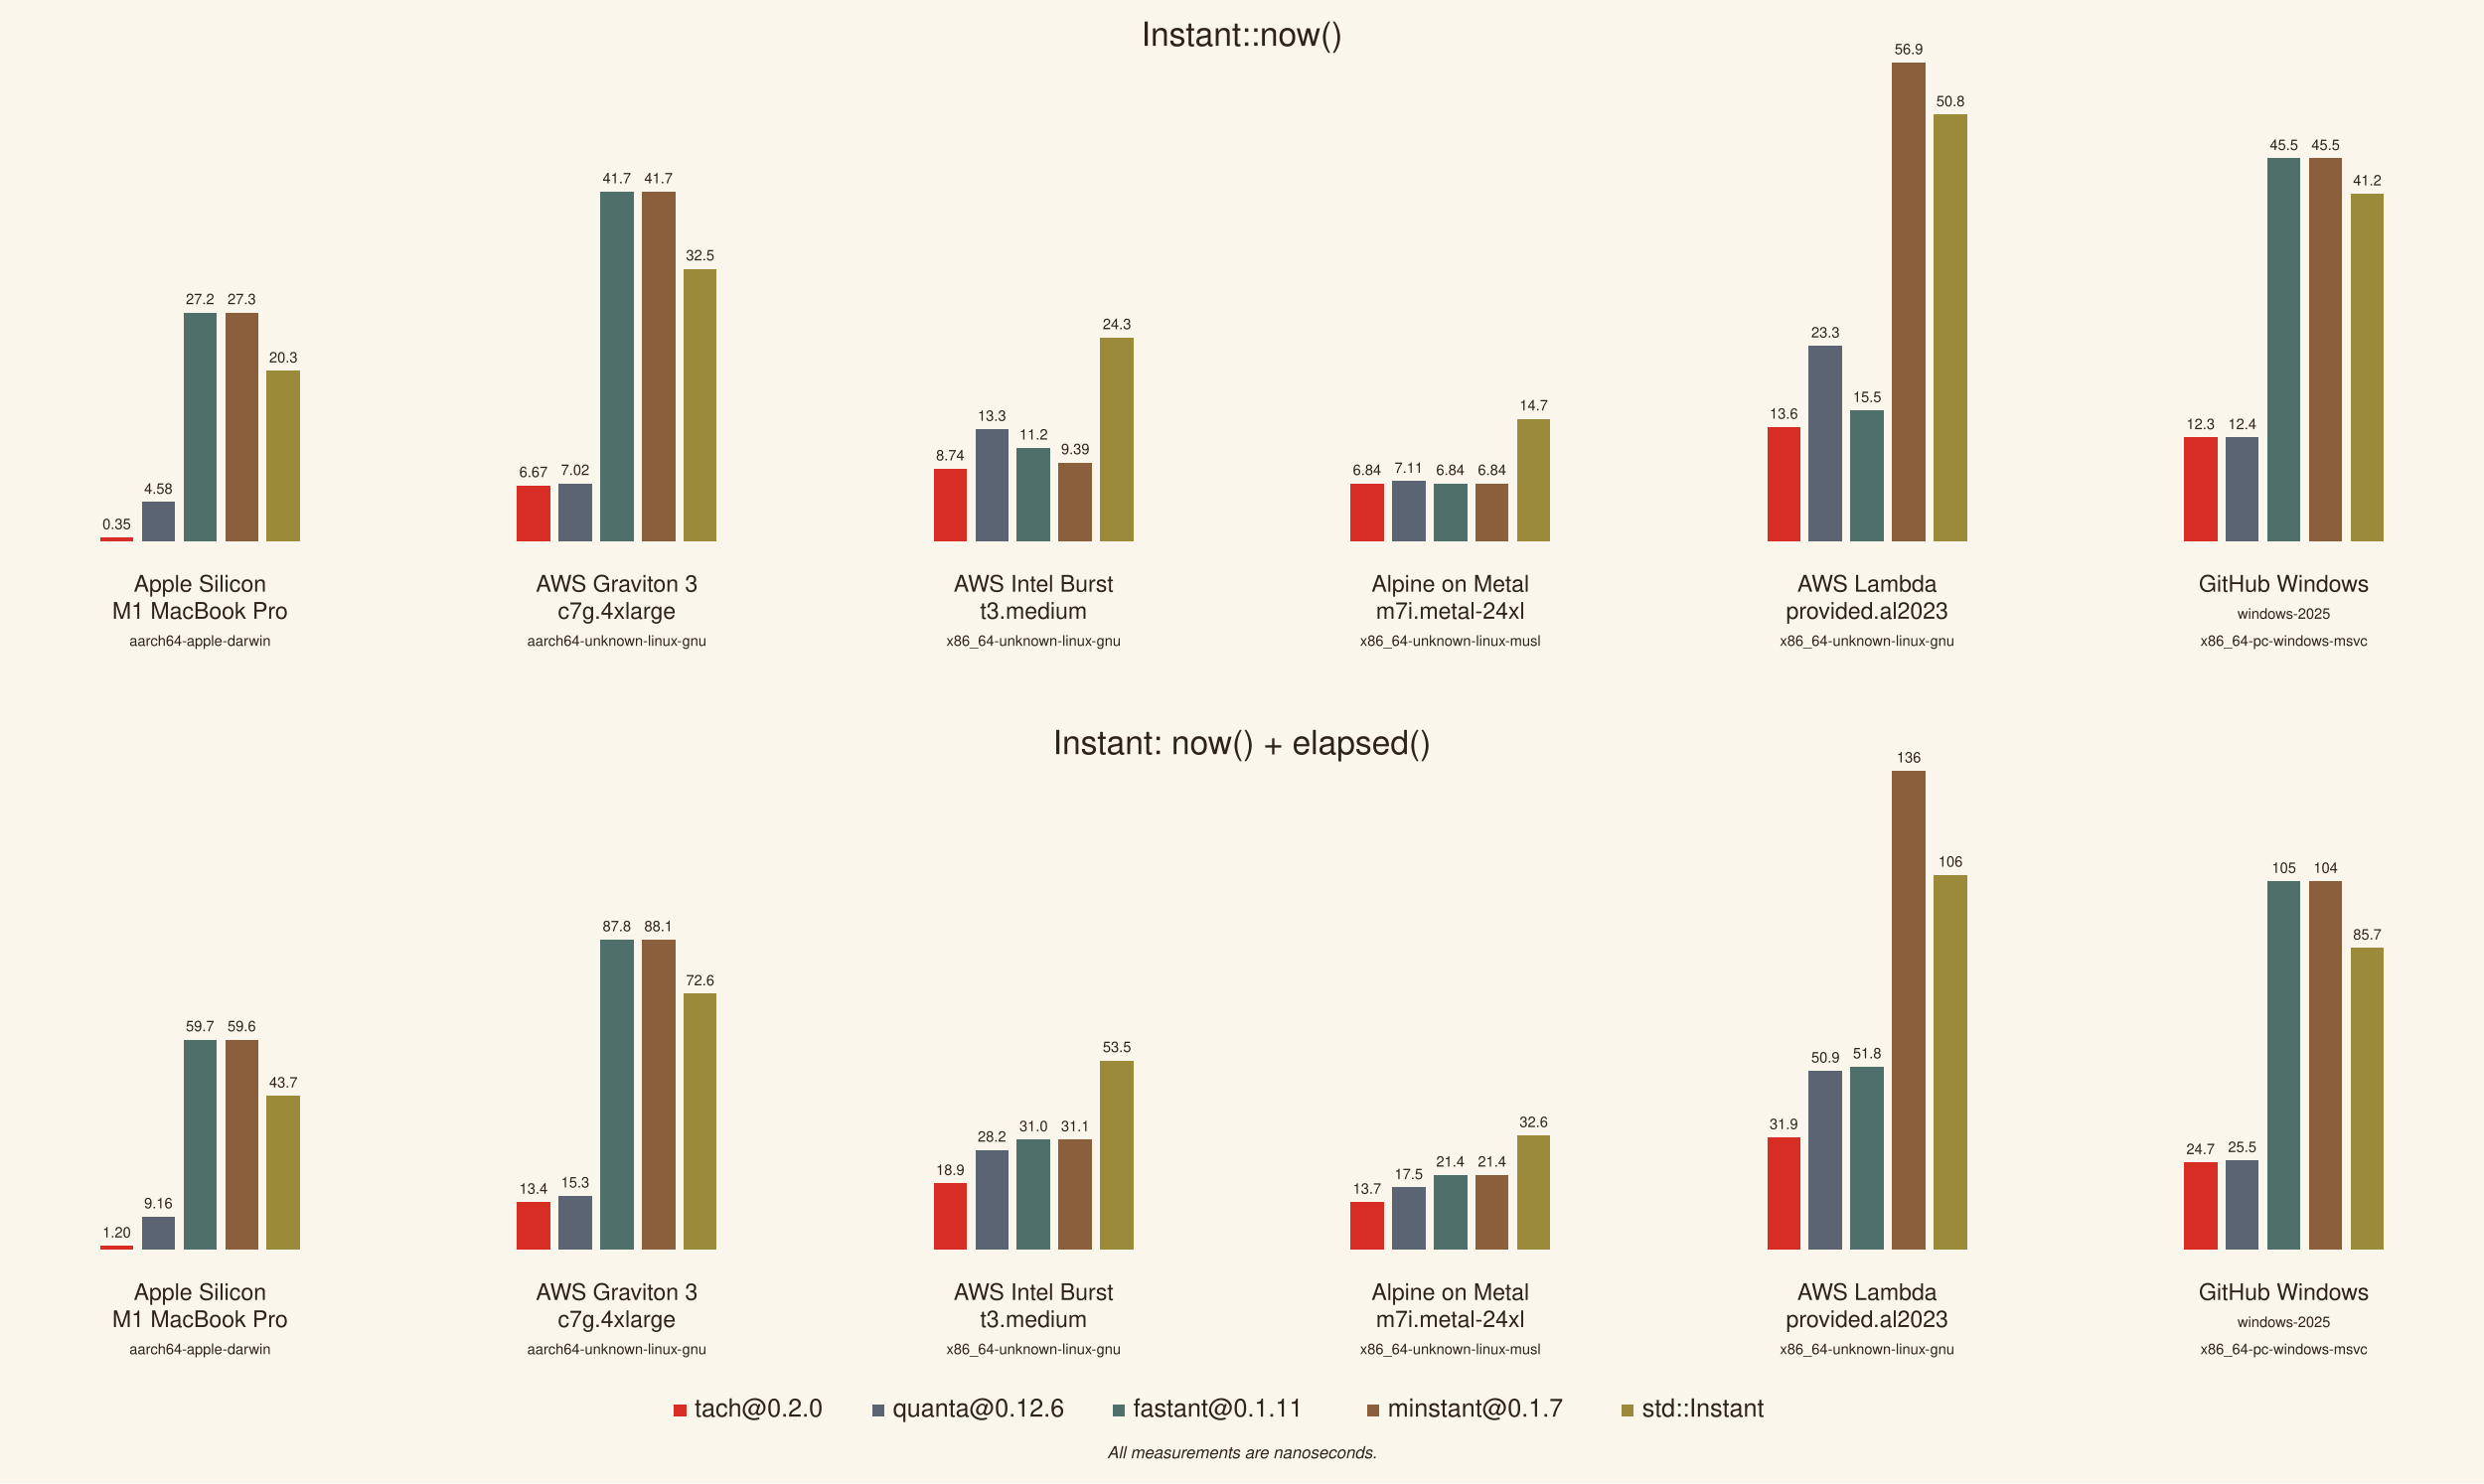
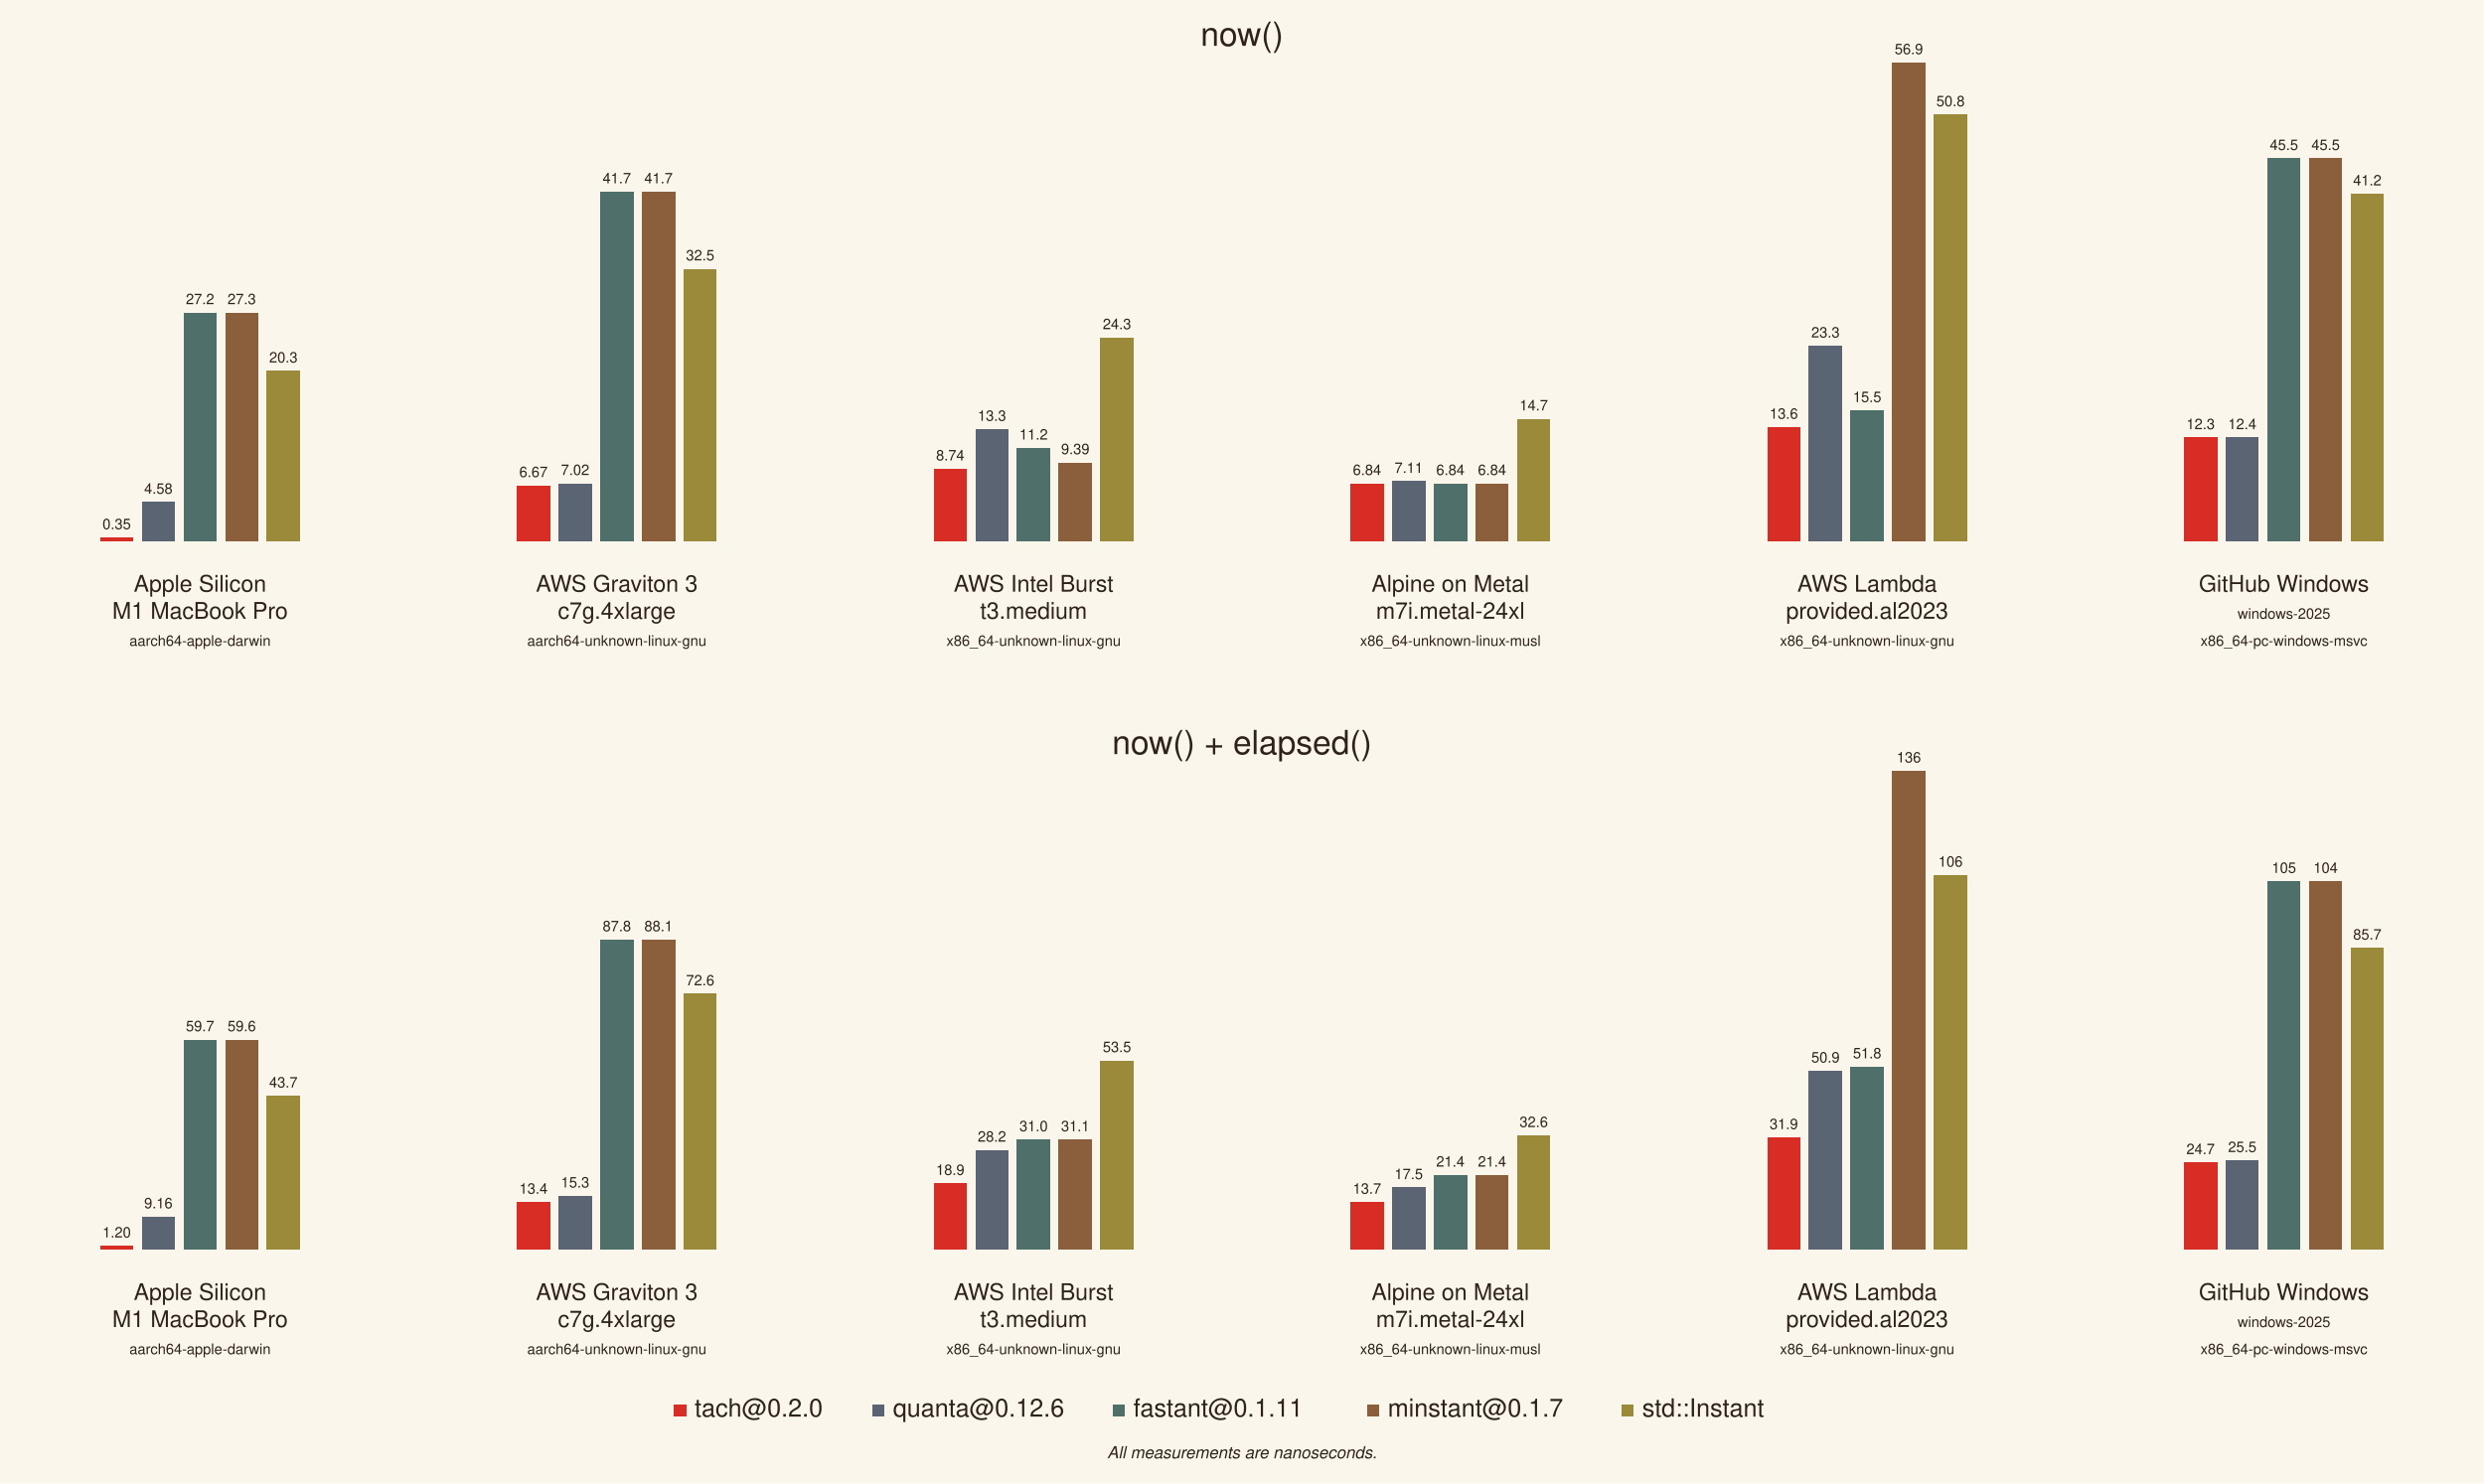
<svg xmlns="http://www.w3.org/2000/svg" width="1192" height="712" viewBox="0 0 1192 712">
  <rect width="1192" height="712" fill="#FBF6EC" />
  <g shape-rendering="crispEdges">
-     <text x="596" y="22" text-anchor="middle" font-family="Avenir Next, Helvetica, Arial, sans-serif" font-size="16" fill="#2E231B">Instant::now()</text>
+     <text x="596" y="22" text-anchor="middle" font-family="Avenir Next, Helvetica, Arial, sans-serif" font-size="16" fill="#2E231B">now()</text>
    <rect x="48" y="258" width="16" height="2" fill="#D72D24" />
    <text x="56" y="254" text-anchor="middle" font-family="Avenir Next, Helvetica, Arial, sans-serif" font-size="7" fill="#2E231B">0.35</text>
    <rect x="68" y="241" width="16" height="19" fill="#5B6472" />
    <text x="76" y="237" text-anchor="middle" font-family="Avenir Next, Helvetica, Arial, sans-serif" font-size="7" fill="#2E231B">4.58</text>
    <rect x="88" y="150" width="16" height="110" fill="#4F6F6A" />
    <text x="96" y="146" text-anchor="middle" font-family="Avenir Next, Helvetica, Arial, sans-serif" font-size="7" fill="#2E231B">27.2</text>
    <rect x="108" y="150" width="16" height="110" fill="#8B5E3C" />
    <text x="116" y="146" text-anchor="middle" font-family="Avenir Next, Helvetica, Arial, sans-serif" font-size="7" fill="#2E231B">27.3</text>
    <rect x="128" y="178" width="16" height="82" fill="#9A8A3A" />
    <text x="136" y="174" text-anchor="middle" font-family="Avenir Next, Helvetica, Arial, sans-serif" font-size="7" fill="#2E231B">20.3</text>
    <text x="96" y="284" text-anchor="middle" font-family="Avenir Next, Helvetica, Arial, sans-serif" font-size="11" fill="#2E231B">Apple Silicon</text>
    <text x="96" y="297" text-anchor="middle" font-family="Avenir Next, Helvetica, Arial, sans-serif" font-size="11" fill="#2E231B">M1 MacBook Pro</text>
    <text x="96" y="310" text-anchor="middle" font-family="Avenir Next, Helvetica, Arial, sans-serif" font-size="7" fill="#2E231B">aarch64-apple-darwin</text>
    <rect x="248" y="233" width="16" height="27" fill="#D72D24" />
    <text x="256" y="229" text-anchor="middle" font-family="Avenir Next, Helvetica, Arial, sans-serif" font-size="7" fill="#2E231B">6.67</text>
    <rect x="268" y="232" width="16" height="28" fill="#5B6472" />
    <text x="276" y="228" text-anchor="middle" font-family="Avenir Next, Helvetica, Arial, sans-serif" font-size="7" fill="#2E231B">7.02</text>
    <rect x="288" y="92" width="16" height="168" fill="#4F6F6A" />
    <text x="296" y="88" text-anchor="middle" font-family="Avenir Next, Helvetica, Arial, sans-serif" font-size="7" fill="#2E231B">41.7</text>
    <rect x="308" y="92" width="16" height="168" fill="#8B5E3C" />
    <text x="316" y="88" text-anchor="middle" font-family="Avenir Next, Helvetica, Arial, sans-serif" font-size="7" fill="#2E231B">41.7</text>
    <rect x="328" y="129" width="16" height="131" fill="#9A8A3A" />
    <text x="336" y="125" text-anchor="middle" font-family="Avenir Next, Helvetica, Arial, sans-serif" font-size="7" fill="#2E231B">32.5</text>
    <text x="296" y="284" text-anchor="middle" font-family="Avenir Next, Helvetica, Arial, sans-serif" font-size="11" fill="#2E231B">AWS Graviton 3</text>
    <text x="296" y="297" text-anchor="middle" font-family="Avenir Next, Helvetica, Arial, sans-serif" font-size="11" fill="#2E231B">c7g.4xlarge</text>
    <text x="296" y="310" text-anchor="middle" font-family="Avenir Next, Helvetica, Arial, sans-serif" font-size="7" fill="#2E231B">aarch64-unknown-linux-gnu</text>
    <rect x="448" y="225" width="16" height="35" fill="#D72D24" />
    <text x="456" y="221" text-anchor="middle" font-family="Avenir Next, Helvetica, Arial, sans-serif" font-size="7" fill="#2E231B">8.74</text>
    <rect x="468" y="206" width="16" height="54" fill="#5B6472" />
    <text x="476" y="202" text-anchor="middle" font-family="Avenir Next, Helvetica, Arial, sans-serif" font-size="7" fill="#2E231B">13.3</text>
    <rect x="488" y="215" width="16" height="45" fill="#4F6F6A" />
    <text x="496" y="211" text-anchor="middle" font-family="Avenir Next, Helvetica, Arial, sans-serif" font-size="7" fill="#2E231B">11.2</text>
    <rect x="508" y="222" width="16" height="38" fill="#8B5E3C" />
    <text x="516" y="218" text-anchor="middle" font-family="Avenir Next, Helvetica, Arial, sans-serif" font-size="7" fill="#2E231B">9.39</text>
    <rect x="528" y="162" width="16" height="98" fill="#9A8A3A" />
    <text x="536" y="158" text-anchor="middle" font-family="Avenir Next, Helvetica, Arial, sans-serif" font-size="7" fill="#2E231B">24.3</text>
    <text x="496" y="284" text-anchor="middle" font-family="Avenir Next, Helvetica, Arial, sans-serif" font-size="11" fill="#2E231B">AWS Intel Burst</text>
    <text x="496" y="297" text-anchor="middle" font-family="Avenir Next, Helvetica, Arial, sans-serif" font-size="11" fill="#2E231B">t3.medium</text>
    <text x="496" y="310" text-anchor="middle" font-family="Avenir Next, Helvetica, Arial, sans-serif" font-size="7" fill="#2E231B">x86_64-unknown-linux-gnu</text>
    <rect x="648" y="232" width="16" height="28" fill="#D72D24" />
    <text x="656" y="228" text-anchor="middle" font-family="Avenir Next, Helvetica, Arial, sans-serif" font-size="7" fill="#2E231B">6.84</text>
    <rect x="668" y="231" width="16" height="29" fill="#5B6472" />
    <text x="676" y="227" text-anchor="middle" font-family="Avenir Next, Helvetica, Arial, sans-serif" font-size="7" fill="#2E231B">7.11</text>
    <rect x="688" y="232" width="16" height="28" fill="#4F6F6A" />
    <text x="696" y="228" text-anchor="middle" font-family="Avenir Next, Helvetica, Arial, sans-serif" font-size="7" fill="#2E231B">6.84</text>
    <rect x="708" y="232" width="16" height="28" fill="#8B5E3C" />
    <text x="716" y="228" text-anchor="middle" font-family="Avenir Next, Helvetica, Arial, sans-serif" font-size="7" fill="#2E231B">6.84</text>
    <rect x="728" y="201" width="16" height="59" fill="#9A8A3A" />
    <text x="736" y="197" text-anchor="middle" font-family="Avenir Next, Helvetica, Arial, sans-serif" font-size="7" fill="#2E231B">14.7</text>
    <text x="696" y="284" text-anchor="middle" font-family="Avenir Next, Helvetica, Arial, sans-serif" font-size="11" fill="#2E231B">Alpine on Metal</text>
    <text x="696" y="297" text-anchor="middle" font-family="Avenir Next, Helvetica, Arial, sans-serif" font-size="11" fill="#2E231B">m7i.metal-24xl</text>
    <text x="696" y="310" text-anchor="middle" font-family="Avenir Next, Helvetica, Arial, sans-serif" font-size="7" fill="#2E231B">x86_64-unknown-linux-musl</text>
    <rect x="848" y="205" width="16" height="55" fill="#D72D24" />
    <text x="856" y="201" text-anchor="middle" font-family="Avenir Next, Helvetica, Arial, sans-serif" font-size="7" fill="#2E231B">13.6</text>
    <rect x="868" y="166" width="16" height="94" fill="#5B6472" />
    <text x="876" y="162" text-anchor="middle" font-family="Avenir Next, Helvetica, Arial, sans-serif" font-size="7" fill="#2E231B">23.3</text>
    <rect x="888" y="197" width="16" height="63" fill="#4F6F6A" />
    <text x="896" y="193" text-anchor="middle" font-family="Avenir Next, Helvetica, Arial, sans-serif" font-size="7" fill="#2E231B">15.5</text>
    <rect x="908" y="30" width="16" height="230" fill="#8B5E3C" />
    <text x="916" y="26" text-anchor="middle" font-family="Avenir Next, Helvetica, Arial, sans-serif" font-size="7" fill="#2E231B">56.9</text>
    <rect x="928" y="55" width="16" height="205" fill="#9A8A3A" />
    <text x="936" y="51" text-anchor="middle" font-family="Avenir Next, Helvetica, Arial, sans-serif" font-size="7" fill="#2E231B">50.8</text>
    <text x="896" y="284" text-anchor="middle" font-family="Avenir Next, Helvetica, Arial, sans-serif" font-size="11" fill="#2E231B">AWS Lambda</text>
    <text x="896" y="297" text-anchor="middle" font-family="Avenir Next, Helvetica, Arial, sans-serif" font-size="11" fill="#2E231B">provided.al2023</text>
    <text x="896" y="310" text-anchor="middle" font-family="Avenir Next, Helvetica, Arial, sans-serif" font-size="7" fill="#2E231B">x86_64-unknown-linux-gnu</text>
    <rect x="1048" y="210" width="16" height="50" fill="#D72D24" />
    <text x="1056" y="206" text-anchor="middle" font-family="Avenir Next, Helvetica, Arial, sans-serif" font-size="7" fill="#2E231B">12.3</text>
    <rect x="1068" y="210" width="16" height="50" fill="#5B6472" />
    <text x="1076" y="206" text-anchor="middle" font-family="Avenir Next, Helvetica, Arial, sans-serif" font-size="7" fill="#2E231B">12.4</text>
    <rect x="1088" y="76" width="16" height="184" fill="#4F6F6A" />
    <text x="1096" y="72" text-anchor="middle" font-family="Avenir Next, Helvetica, Arial, sans-serif" font-size="7" fill="#2E231B">45.5</text>
    <rect x="1108" y="76" width="16" height="184" fill="#8B5E3C" />
    <text x="1116" y="72" text-anchor="middle" font-family="Avenir Next, Helvetica, Arial, sans-serif" font-size="7" fill="#2E231B">45.5</text>
    <rect x="1128" y="93" width="16" height="167" fill="#9A8A3A" />
    <text x="1136" y="89" text-anchor="middle" font-family="Avenir Next, Helvetica, Arial, sans-serif" font-size="7" fill="#2E231B">41.2</text>
    <text x="1096" y="284" text-anchor="middle" font-family="Avenir Next, Helvetica, Arial, sans-serif" font-size="11" fill="#2E231B">GitHub Windows</text>
    <text x="1096" y="297" text-anchor="middle" font-family="Avenir Next, Helvetica, Arial, sans-serif" font-size="7" fill="#2E231B">windows-2025</text>
    <text x="1096" y="310" text-anchor="middle" font-family="Avenir Next, Helvetica, Arial, sans-serif" font-size="7" fill="#2E231B">x86_64-pc-windows-msvc</text>
-     <text x="596" y="362" text-anchor="middle" font-family="Avenir Next, Helvetica, Arial, sans-serif" font-size="16" fill="#2E231B">Instant: now() + elapsed()</text>
+     <text x="596" y="362" text-anchor="middle" font-family="Avenir Next, Helvetica, Arial, sans-serif" font-size="16" fill="#2E231B">now() + elapsed()</text>
    <rect x="48" y="598" width="16" height="2" fill="#D72D24" />
    <text x="56" y="594" text-anchor="middle" font-family="Avenir Next, Helvetica, Arial, sans-serif" font-size="7" fill="#2E231B">1.20</text>
    <rect x="68" y="584" width="16" height="16" fill="#5B6472" />
    <text x="76" y="580" text-anchor="middle" font-family="Avenir Next, Helvetica, Arial, sans-serif" font-size="7" fill="#2E231B">9.16</text>
    <rect x="88" y="499" width="16" height="101" fill="#4F6F6A" />
    <text x="96" y="495" text-anchor="middle" font-family="Avenir Next, Helvetica, Arial, sans-serif" font-size="7" fill="#2E231B">59.7</text>
    <rect x="108" y="499" width="16" height="101" fill="#8B5E3C" />
    <text x="116" y="495" text-anchor="middle" font-family="Avenir Next, Helvetica, Arial, sans-serif" font-size="7" fill="#2E231B">59.6</text>
    <rect x="128" y="526" width="16" height="74" fill="#9A8A3A" />
    <text x="136" y="522" text-anchor="middle" font-family="Avenir Next, Helvetica, Arial, sans-serif" font-size="7" fill="#2E231B">43.7</text>
    <text x="96" y="624" text-anchor="middle" font-family="Avenir Next, Helvetica, Arial, sans-serif" font-size="11" fill="#2E231B">Apple Silicon</text>
    <text x="96" y="637" text-anchor="middle" font-family="Avenir Next, Helvetica, Arial, sans-serif" font-size="11" fill="#2E231B">M1 MacBook Pro</text>
    <text x="96" y="650" text-anchor="middle" font-family="Avenir Next, Helvetica, Arial, sans-serif" font-size="7" fill="#2E231B">aarch64-apple-darwin</text>
    <rect x="248" y="577" width="16" height="23" fill="#D72D24" />
    <text x="256" y="573" text-anchor="middle" font-family="Avenir Next, Helvetica, Arial, sans-serif" font-size="7" fill="#2E231B">13.4</text>
    <rect x="268" y="574" width="16" height="26" fill="#5B6472" />
    <text x="276" y="570" text-anchor="middle" font-family="Avenir Next, Helvetica, Arial, sans-serif" font-size="7" fill="#2E231B">15.3</text>
    <rect x="288" y="451" width="16" height="149" fill="#4F6F6A" />
    <text x="296" y="447" text-anchor="middle" font-family="Avenir Next, Helvetica, Arial, sans-serif" font-size="7" fill="#2E231B">87.8</text>
    <rect x="308" y="451" width="16" height="149" fill="#8B5E3C" />
    <text x="316" y="447" text-anchor="middle" font-family="Avenir Next, Helvetica, Arial, sans-serif" font-size="7" fill="#2E231B">88.1</text>
    <rect x="328" y="477" width="16" height="123" fill="#9A8A3A" />
    <text x="336" y="473" text-anchor="middle" font-family="Avenir Next, Helvetica, Arial, sans-serif" font-size="7" fill="#2E231B">72.6</text>
    <text x="296" y="624" text-anchor="middle" font-family="Avenir Next, Helvetica, Arial, sans-serif" font-size="11" fill="#2E231B">AWS Graviton 3</text>
    <text x="296" y="637" text-anchor="middle" font-family="Avenir Next, Helvetica, Arial, sans-serif" font-size="11" fill="#2E231B">c7g.4xlarge</text>
    <text x="296" y="650" text-anchor="middle" font-family="Avenir Next, Helvetica, Arial, sans-serif" font-size="7" fill="#2E231B">aarch64-unknown-linux-gnu</text>
    <rect x="448" y="568" width="16" height="32" fill="#D72D24" />
    <text x="456" y="564" text-anchor="middle" font-family="Avenir Next, Helvetica, Arial, sans-serif" font-size="7" fill="#2E231B">18.9</text>
    <rect x="468" y="552" width="16" height="48" fill="#5B6472" />
    <text x="476" y="548" text-anchor="middle" font-family="Avenir Next, Helvetica, Arial, sans-serif" font-size="7" fill="#2E231B">28.2</text>
    <rect x="488" y="547" width="16" height="53" fill="#4F6F6A" />
    <text x="496" y="543" text-anchor="middle" font-family="Avenir Next, Helvetica, Arial, sans-serif" font-size="7" fill="#2E231B">31.0</text>
    <rect x="508" y="547" width="16" height="53" fill="#8B5E3C" />
    <text x="516" y="543" text-anchor="middle" font-family="Avenir Next, Helvetica, Arial, sans-serif" font-size="7" fill="#2E231B">31.1</text>
    <rect x="528" y="509" width="16" height="91" fill="#9A8A3A" />
    <text x="536" y="505" text-anchor="middle" font-family="Avenir Next, Helvetica, Arial, sans-serif" font-size="7" fill="#2E231B">53.5</text>
    <text x="496" y="624" text-anchor="middle" font-family="Avenir Next, Helvetica, Arial, sans-serif" font-size="11" fill="#2E231B">AWS Intel Burst</text>
    <text x="496" y="637" text-anchor="middle" font-family="Avenir Next, Helvetica, Arial, sans-serif" font-size="11" fill="#2E231B">t3.medium</text>
    <text x="496" y="650" text-anchor="middle" font-family="Avenir Next, Helvetica, Arial, sans-serif" font-size="7" fill="#2E231B">x86_64-unknown-linux-gnu</text>
    <rect x="648" y="577" width="16" height="23" fill="#D72D24" />
    <text x="656" y="573" text-anchor="middle" font-family="Avenir Next, Helvetica, Arial, sans-serif" font-size="7" fill="#2E231B">13.7</text>
    <rect x="668" y="570" width="16" height="30" fill="#5B6472" />
    <text x="676" y="566" text-anchor="middle" font-family="Avenir Next, Helvetica, Arial, sans-serif" font-size="7" fill="#2E231B">17.5</text>
    <rect x="688" y="564" width="16" height="36" fill="#4F6F6A" />
    <text x="696" y="560" text-anchor="middle" font-family="Avenir Next, Helvetica, Arial, sans-serif" font-size="7" fill="#2E231B">21.4</text>
    <rect x="708" y="564" width="16" height="36" fill="#8B5E3C" />
    <text x="716" y="560" text-anchor="middle" font-family="Avenir Next, Helvetica, Arial, sans-serif" font-size="7" fill="#2E231B">21.4</text>
    <rect x="728" y="545" width="16" height="55" fill="#9A8A3A" />
    <text x="736" y="541" text-anchor="middle" font-family="Avenir Next, Helvetica, Arial, sans-serif" font-size="7" fill="#2E231B">32.6</text>
    <text x="696" y="624" text-anchor="middle" font-family="Avenir Next, Helvetica, Arial, sans-serif" font-size="11" fill="#2E231B">Alpine on Metal</text>
    <text x="696" y="637" text-anchor="middle" font-family="Avenir Next, Helvetica, Arial, sans-serif" font-size="11" fill="#2E231B">m7i.metal-24xl</text>
    <text x="696" y="650" text-anchor="middle" font-family="Avenir Next, Helvetica, Arial, sans-serif" font-size="7" fill="#2E231B">x86_64-unknown-linux-musl</text>
    <rect x="848" y="546" width="16" height="54" fill="#D72D24" />
    <text x="856" y="542" text-anchor="middle" font-family="Avenir Next, Helvetica, Arial, sans-serif" font-size="7" fill="#2E231B">31.9</text>
    <rect x="868" y="514" width="16" height="86" fill="#5B6472" />
    <text x="876" y="510" text-anchor="middle" font-family="Avenir Next, Helvetica, Arial, sans-serif" font-size="7" fill="#2E231B">50.9</text>
    <rect x="888" y="512" width="16" height="88" fill="#4F6F6A" />
    <text x="896" y="508" text-anchor="middle" font-family="Avenir Next, Helvetica, Arial, sans-serif" font-size="7" fill="#2E231B">51.8</text>
    <rect x="908" y="370" width="16" height="230" fill="#8B5E3C" />
    <text x="916" y="366" text-anchor="middle" font-family="Avenir Next, Helvetica, Arial, sans-serif" font-size="7" fill="#2E231B">136</text>
    <rect x="928" y="420" width="16" height="180" fill="#9A8A3A" />
    <text x="936" y="416" text-anchor="middle" font-family="Avenir Next, Helvetica, Arial, sans-serif" font-size="7" fill="#2E231B">106</text>
    <text x="896" y="624" text-anchor="middle" font-family="Avenir Next, Helvetica, Arial, sans-serif" font-size="11" fill="#2E231B">AWS Lambda</text>
    <text x="896" y="637" text-anchor="middle" font-family="Avenir Next, Helvetica, Arial, sans-serif" font-size="11" fill="#2E231B">provided.al2023</text>
    <text x="896" y="650" text-anchor="middle" font-family="Avenir Next, Helvetica, Arial, sans-serif" font-size="7" fill="#2E231B">x86_64-unknown-linux-gnu</text>
    <rect x="1048" y="558" width="16" height="42" fill="#D72D24" />
    <text x="1056" y="554" text-anchor="middle" font-family="Avenir Next, Helvetica, Arial, sans-serif" font-size="7" fill="#2E231B">24.7</text>
    <rect x="1068" y="557" width="16" height="43" fill="#5B6472" />
    <text x="1076" y="553" text-anchor="middle" font-family="Avenir Next, Helvetica, Arial, sans-serif" font-size="7" fill="#2E231B">25.5</text>
    <rect x="1088" y="423" width="16" height="177" fill="#4F6F6A" />
    <text x="1096" y="419" text-anchor="middle" font-family="Avenir Next, Helvetica, Arial, sans-serif" font-size="7" fill="#2E231B">105</text>
    <rect x="1108" y="423" width="16" height="177" fill="#8B5E3C" />
    <text x="1116" y="419" text-anchor="middle" font-family="Avenir Next, Helvetica, Arial, sans-serif" font-size="7" fill="#2E231B">104</text>
    <rect x="1128" y="455" width="16" height="145" fill="#9A8A3A" />
    <text x="1136" y="451" text-anchor="middle" font-family="Avenir Next, Helvetica, Arial, sans-serif" font-size="7" fill="#2E231B">85.7</text>
    <text x="1096" y="624" text-anchor="middle" font-family="Avenir Next, Helvetica, Arial, sans-serif" font-size="11" fill="#2E231B">GitHub Windows</text>
    <text x="1096" y="637" text-anchor="middle" font-family="Avenir Next, Helvetica, Arial, sans-serif" font-size="7" fill="#2E231B">windows-2025</text>
    <text x="1096" y="650" text-anchor="middle" font-family="Avenir Next, Helvetica, Arial, sans-serif" font-size="7" fill="#2E231B">x86_64-pc-windows-msvc</text>
    <rect x="323.32" y="674" width="6" height="6" fill="#D72D24" />
    <text x="333.32" y="680" text-anchor="start" font-family="Avenir Next, Helvetica, Arial, sans-serif" font-size="12" fill="#2E231B">tach@0.2.0</text>
    <rect x="418.52" y="674" width="6" height="6" fill="#5B6472" />
    <text x="428.52" y="680" text-anchor="start" font-family="Avenir Next, Helvetica, Arial, sans-serif" font-size="12" fill="#2E231B">quanta@0.12.6</text>
    <rect x="533.88" y="674" width="6" height="6" fill="#4F6F6A" />
    <text x="543.88" y="680" text-anchor="start" font-family="Avenir Next, Helvetica, Arial, sans-serif" font-size="12" fill="#2E231B">fastant@0.1.11</text>
    <rect x="655.96" y="674" width="6" height="6" fill="#8B5E3C" />
    <text x="665.96" y="680" text-anchor="start" font-family="Avenir Next, Helvetica, Arial, sans-serif" font-size="12" fill="#2E231B">minstant@0.1.7</text>
    <rect x="778.04" y="674" width="6" height="6" fill="#9A8A3A" />
    <text x="788.04" y="680" text-anchor="start" font-family="Avenir Next, Helvetica, Arial, sans-serif" font-size="12" fill="#2E231B">std::Instant</text>
    <text x="596" y="700" text-anchor="middle" font-family="Avenir Next, Helvetica, Arial, sans-serif" font-size="8" font-style="italic" fill="#2E231B">All measurements are nanoseconds.</text>
  </g>
</svg>
